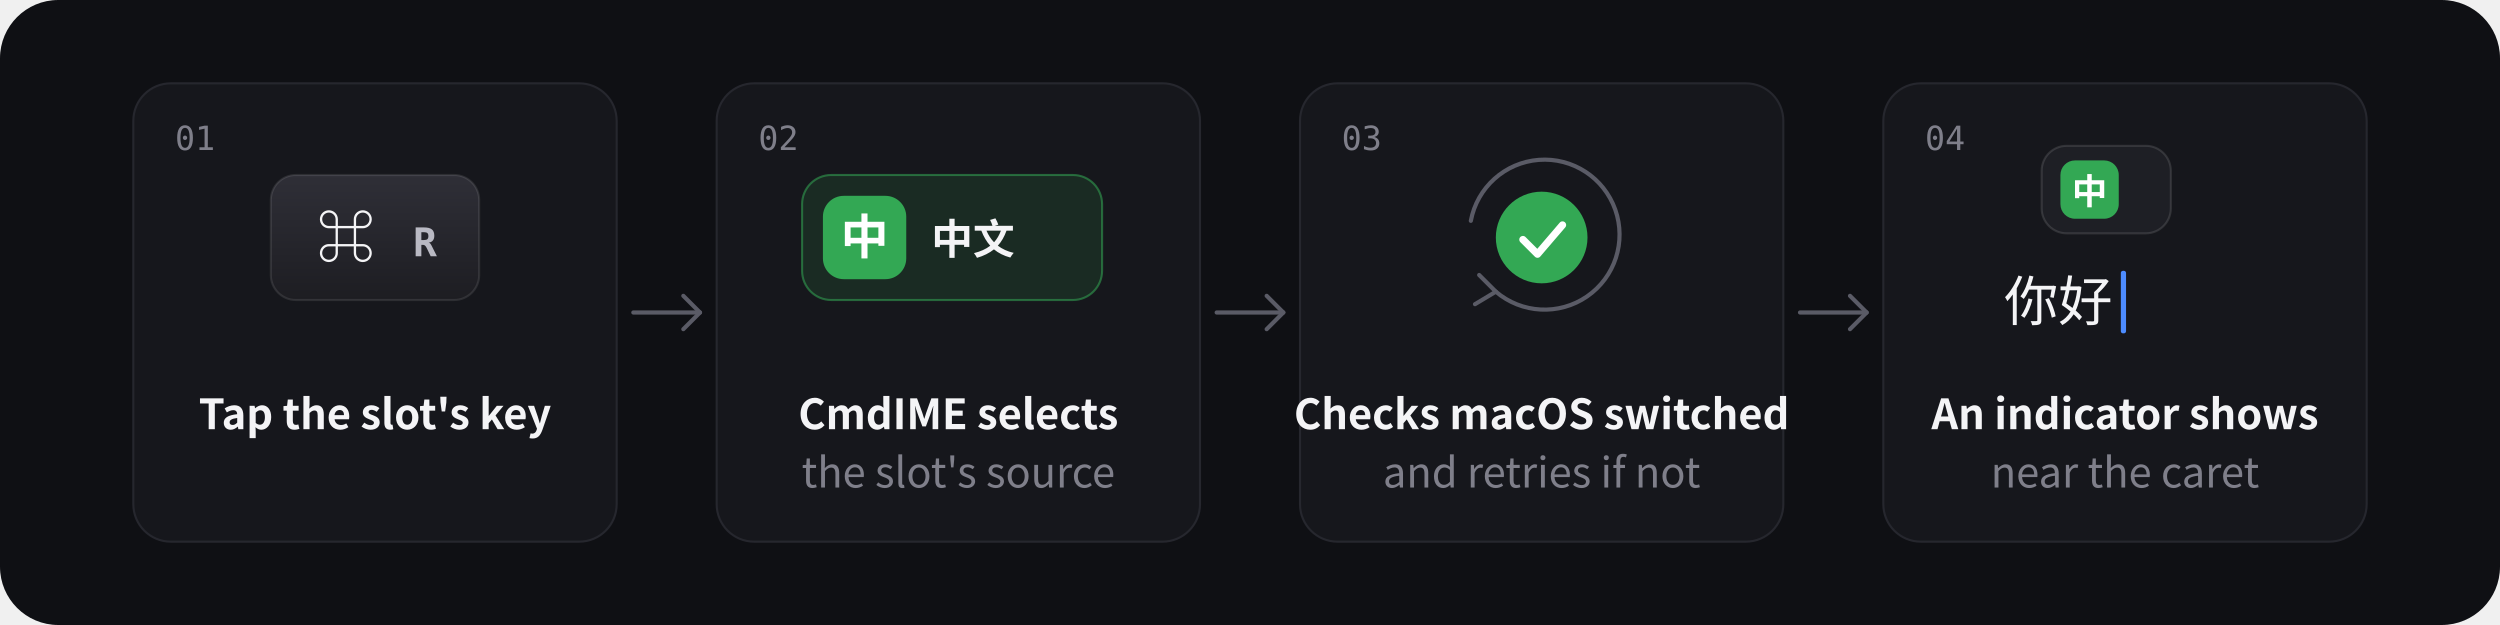
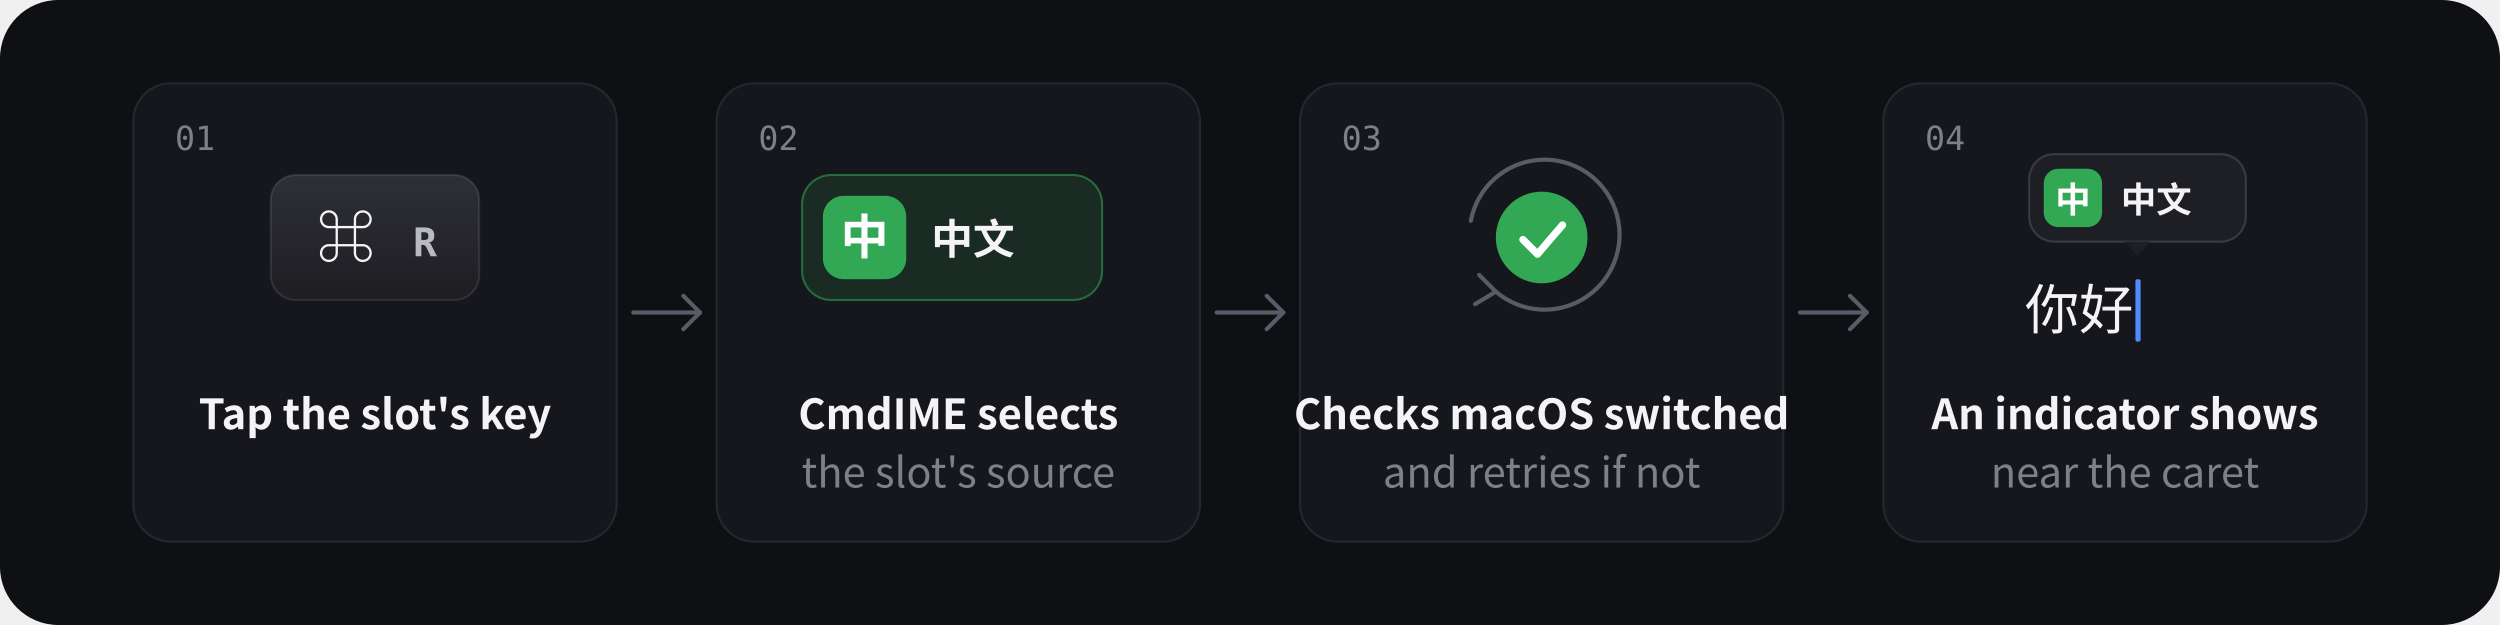
<svg xmlns="http://www.w3.org/2000/svg" width="1200" height="300" viewBox="0 0 1200 300" role="img" aria-labelledby="title desc" lang="en">
  <defs>
    <linearGradient id="keycap" x1="0" y1="0" x2="0" y2="1">
      <stop offset="0" stop-color="#2F2F37" />
      <stop offset="1" stop-color="#1D1D22" />
    </linearGradient>
  </defs>
  <rect width="1200" height="300" rx="28" fill="#0F1014" />
  <g id="step-1" transform="translate(64 40)">
    <rect width="232" height="220" rx="18" fill="#16171C" stroke="#26272E" />
    <text x="20" y="32" font-family="ui-monospace, SFMono-Regular, Menlo, Consolas, monospace" font-size="16" fill="#7F7F8A">01</text>
    <g transform="translate(66 44)">
      <rect width="100" height="60" rx="12" fill="url(#keycap)" stroke="#FFFFFF" stroke-opacity="0.10" />
      <text x="36" y="40" text-anchor="middle" font-family="-apple-system, BlinkMacSystemFont, 'Segoe UI', 'PingFang SC', 'Hiragino Sans', 'Noto Sans CJK SC', sans-serif" font-size="28" fill="#F4F4F6">⌘</text>
      <text x="74" y="39" text-anchor="middle" font-family="ui-monospace, SFMono-Regular, Menlo, Consolas, monospace" font-size="19" font-weight="600" fill="#B9B9C3">R</text>
    </g>
    <text x="116" y="166" text-anchor="middle" font-family="-apple-system, BlinkMacSystemFont, 'Segoe UI', 'PingFang SC', 'Hiragino Sans', 'Noto Sans CJK SC', sans-serif" font-size="20" font-weight="600" fill="#F4F4F6">Tap the slot's key</text>
  </g>
  <path d="M304 150 H336" stroke="#5A5B66" stroke-width="2" stroke-linecap="round" />
  <path d="M328 142 L336 150 L328 158" fill="none" stroke="#5A5B66" stroke-width="2" stroke-linecap="round" stroke-linejoin="round" />
  <g id="step-2" transform="translate(344 40)">
    <rect width="232" height="220" rx="18" fill="#16171C" stroke="#26272E" />
    <text x="20" y="32" font-family="ui-monospace, SFMono-Regular, Menlo, Consolas, monospace" font-size="16" fill="#7F7F8A">02</text>
    <g transform="translate(41 44)">
      <rect width="144" height="60" rx="14" fill="#33A854" fill-opacity="0.14" stroke="#33A854" stroke-opacity="0.55" />
      <rect x="10" y="10" width="40" height="40" rx="10" fill="#33A854" />
      <text x="30" y="38" text-anchor="middle" font-family="-apple-system, BlinkMacSystemFont, 'Segoe UI', 'PingFang SC', 'Hiragino Sans', 'Noto Sans CJK SC', sans-serif" font-size="23" font-weight="700" fill="#FFFFFF">中</text>
      <text x="62" y="38" font-family="-apple-system, BlinkMacSystemFont, 'Segoe UI', 'PingFang SC', 'Hiragino Sans', 'Noto Sans CJK SC', sans-serif" font-size="20" font-weight="600" fill="#F4F4F6">中文</text>
    </g>
    <text x="116" y="166" text-anchor="middle" font-family="-apple-system, BlinkMacSystemFont, 'Segoe UI', 'PingFang SC', 'Hiragino Sans', 'Noto Sans CJK SC', sans-serif" font-size="20" font-weight="600" fill="#F4F4F6">CmdIME selects</text>
    <text x="116" y="194" text-anchor="middle" font-family="-apple-system, BlinkMacSystemFont, 'Segoe UI', 'PingFang SC', 'Hiragino Sans', 'Noto Sans CJK SC', sans-serif" font-size="20" fill="#7F7F8A">the slot's source</text>
  </g>
  <path d="M584 150 H616" stroke="#5A5B66" stroke-width="2" stroke-linecap="round" />
  <path d="M608 142 L616 150 L608 158" fill="none" stroke="#5A5B66" stroke-width="2" stroke-linecap="round" stroke-linejoin="round" />
  <g id="step-3" transform="translate(624 40)">
    <rect width="232" height="220" rx="18" fill="#16171C" stroke="#26272E" />
    <text x="20" y="32" font-family="ui-monospace, SFMono-Regular, Menlo, Consolas, monospace" font-size="16" fill="#7F7F8A">03</text>
    <g transform="translate(116 74)">
      <path d="M-34 -8 A36 36 0 1 1 -22 26" fill="none" stroke="#5A5B66" stroke-width="2" stroke-linecap="round" />
      <path d="M-30 18 L-22 26 L-32 32" fill="none" stroke="#5A5B66" stroke-width="2" stroke-linecap="round" stroke-linejoin="round" />
      <circle r="22" fill="#33A854" />
      <path d="M-9 1 L-2 8 L10 -6" fill="none" stroke="#FFFFFF" stroke-width="3.5" stroke-linecap="round" stroke-linejoin="round" />
    </g>
    <text x="116" y="166" text-anchor="middle" font-family="-apple-system, BlinkMacSystemFont, 'Segoe UI', 'PingFang SC', 'Hiragino Sans', 'Noto Sans CJK SC', sans-serif" font-size="20" font-weight="600" fill="#F4F4F6">Checks macOS switched</text>
    <text x="116" y="194" text-anchor="middle" font-family="-apple-system, BlinkMacSystemFont, 'Segoe UI', 'PingFang SC', 'Hiragino Sans', 'Noto Sans CJK SC', sans-serif" font-size="20" fill="#7F7F8A">and retries if not</text>
  </g>
  <path d="M864 150 H896" stroke="#5A5B66" stroke-width="2" stroke-linecap="round" />
  <path d="M888 142 L896 150 L888 158" fill="none" stroke="#5A5B66" stroke-width="2" stroke-linecap="round" stroke-linejoin="round" />
  <g id="step-4" transform="translate(904 40)">
    <rect width="232" height="220" rx="18" fill="#16171C" stroke="#26272E" />
    <text x="20" y="32" font-family="ui-monospace, SFMono-Regular, Menlo, Consolas, monospace" font-size="16" fill="#7F7F8A">04</text>
-     <g transform="translate(58 30)">
-       <rect x="18" width="62" height="42" rx="12" fill="#1E1F25" stroke="#FFFFFF" stroke-opacity="0.12" />
-       <rect x="27" y="7" width="28" height="28" rx="7" fill="#33A854" />
-       <text x="41" y="28" text-anchor="middle" font-family="-apple-system, BlinkMacSystemFont, 'Segoe UI', 'PingFang SC', 'Hiragino Sans', 'Noto Sans CJK SC', sans-serif" font-size="17" font-weight="700" fill="#FFFFFF">中</text>
-       <text x="0" y="84" font-family="-apple-system, BlinkMacSystemFont, 'Segoe UI', 'PingFang SC', 'Hiragino Sans', 'Noto Sans CJK SC', sans-serif" font-size="26" fill="#F4F4F6">你好</text>
-       <rect x="56" y="60" width="2.5" height="30" rx="1" fill="#4D8CFF" />
+     <g id="indicator-at-caret">
+       <g transform="translate(70 34)">
+         <rect width="104" height="42" rx="12" fill="#1E1F25" stroke="#FFFFFF" stroke-opacity="0.14" />
+         <path d="M46 42 L52 49 L58 42 Z" fill="#1E1F25" />
+         <rect x="7" y="7" width="28" height="28" rx="7" fill="#33A854" />
+         <text x="21" y="28" text-anchor="middle" font-family="-apple-system, BlinkMacSystemFont, 'Segoe UI', 'PingFang SC', 'Hiragino Sans', 'Noto Sans CJK SC', sans-serif" font-size="17" font-weight="700" fill="#FFFFFF">中</text>
+         <text x="44" y="28" font-family="-apple-system, BlinkMacSystemFont, 'Segoe UI', 'PingFang SC', 'Hiragino Sans', 'Noto Sans CJK SC', sans-serif" font-size="17" font-weight="600" fill="#F4F4F6">中文</text>
+       </g>
+       <text x="68" y="118" font-family="-apple-system, BlinkMacSystemFont, 'Segoe UI', 'PingFang SC', 'Hiragino Sans', 'Noto Sans CJK SC', sans-serif" font-size="26" fill="#F4F4F6">你好</text>
+       <rect x="121" y="94" width="2.5" height="30" rx="1" fill="#4D8CFF" />
    </g>
    <text x="116" y="166" text-anchor="middle" font-family="-apple-system, BlinkMacSystemFont, 'Segoe UI', 'PingFang SC', 'Hiragino Sans', 'Noto Sans CJK SC', sans-serif" font-size="20" font-weight="600" fill="#F4F4F6">An indicator shows</text>
    <text x="116" y="194" text-anchor="middle" font-family="-apple-system, BlinkMacSystemFont, 'Segoe UI', 'PingFang SC', 'Hiragino Sans', 'Noto Sans CJK SC', sans-serif" font-size="20" fill="#7F7F8A">near the caret</text>
  </g>
</svg>
